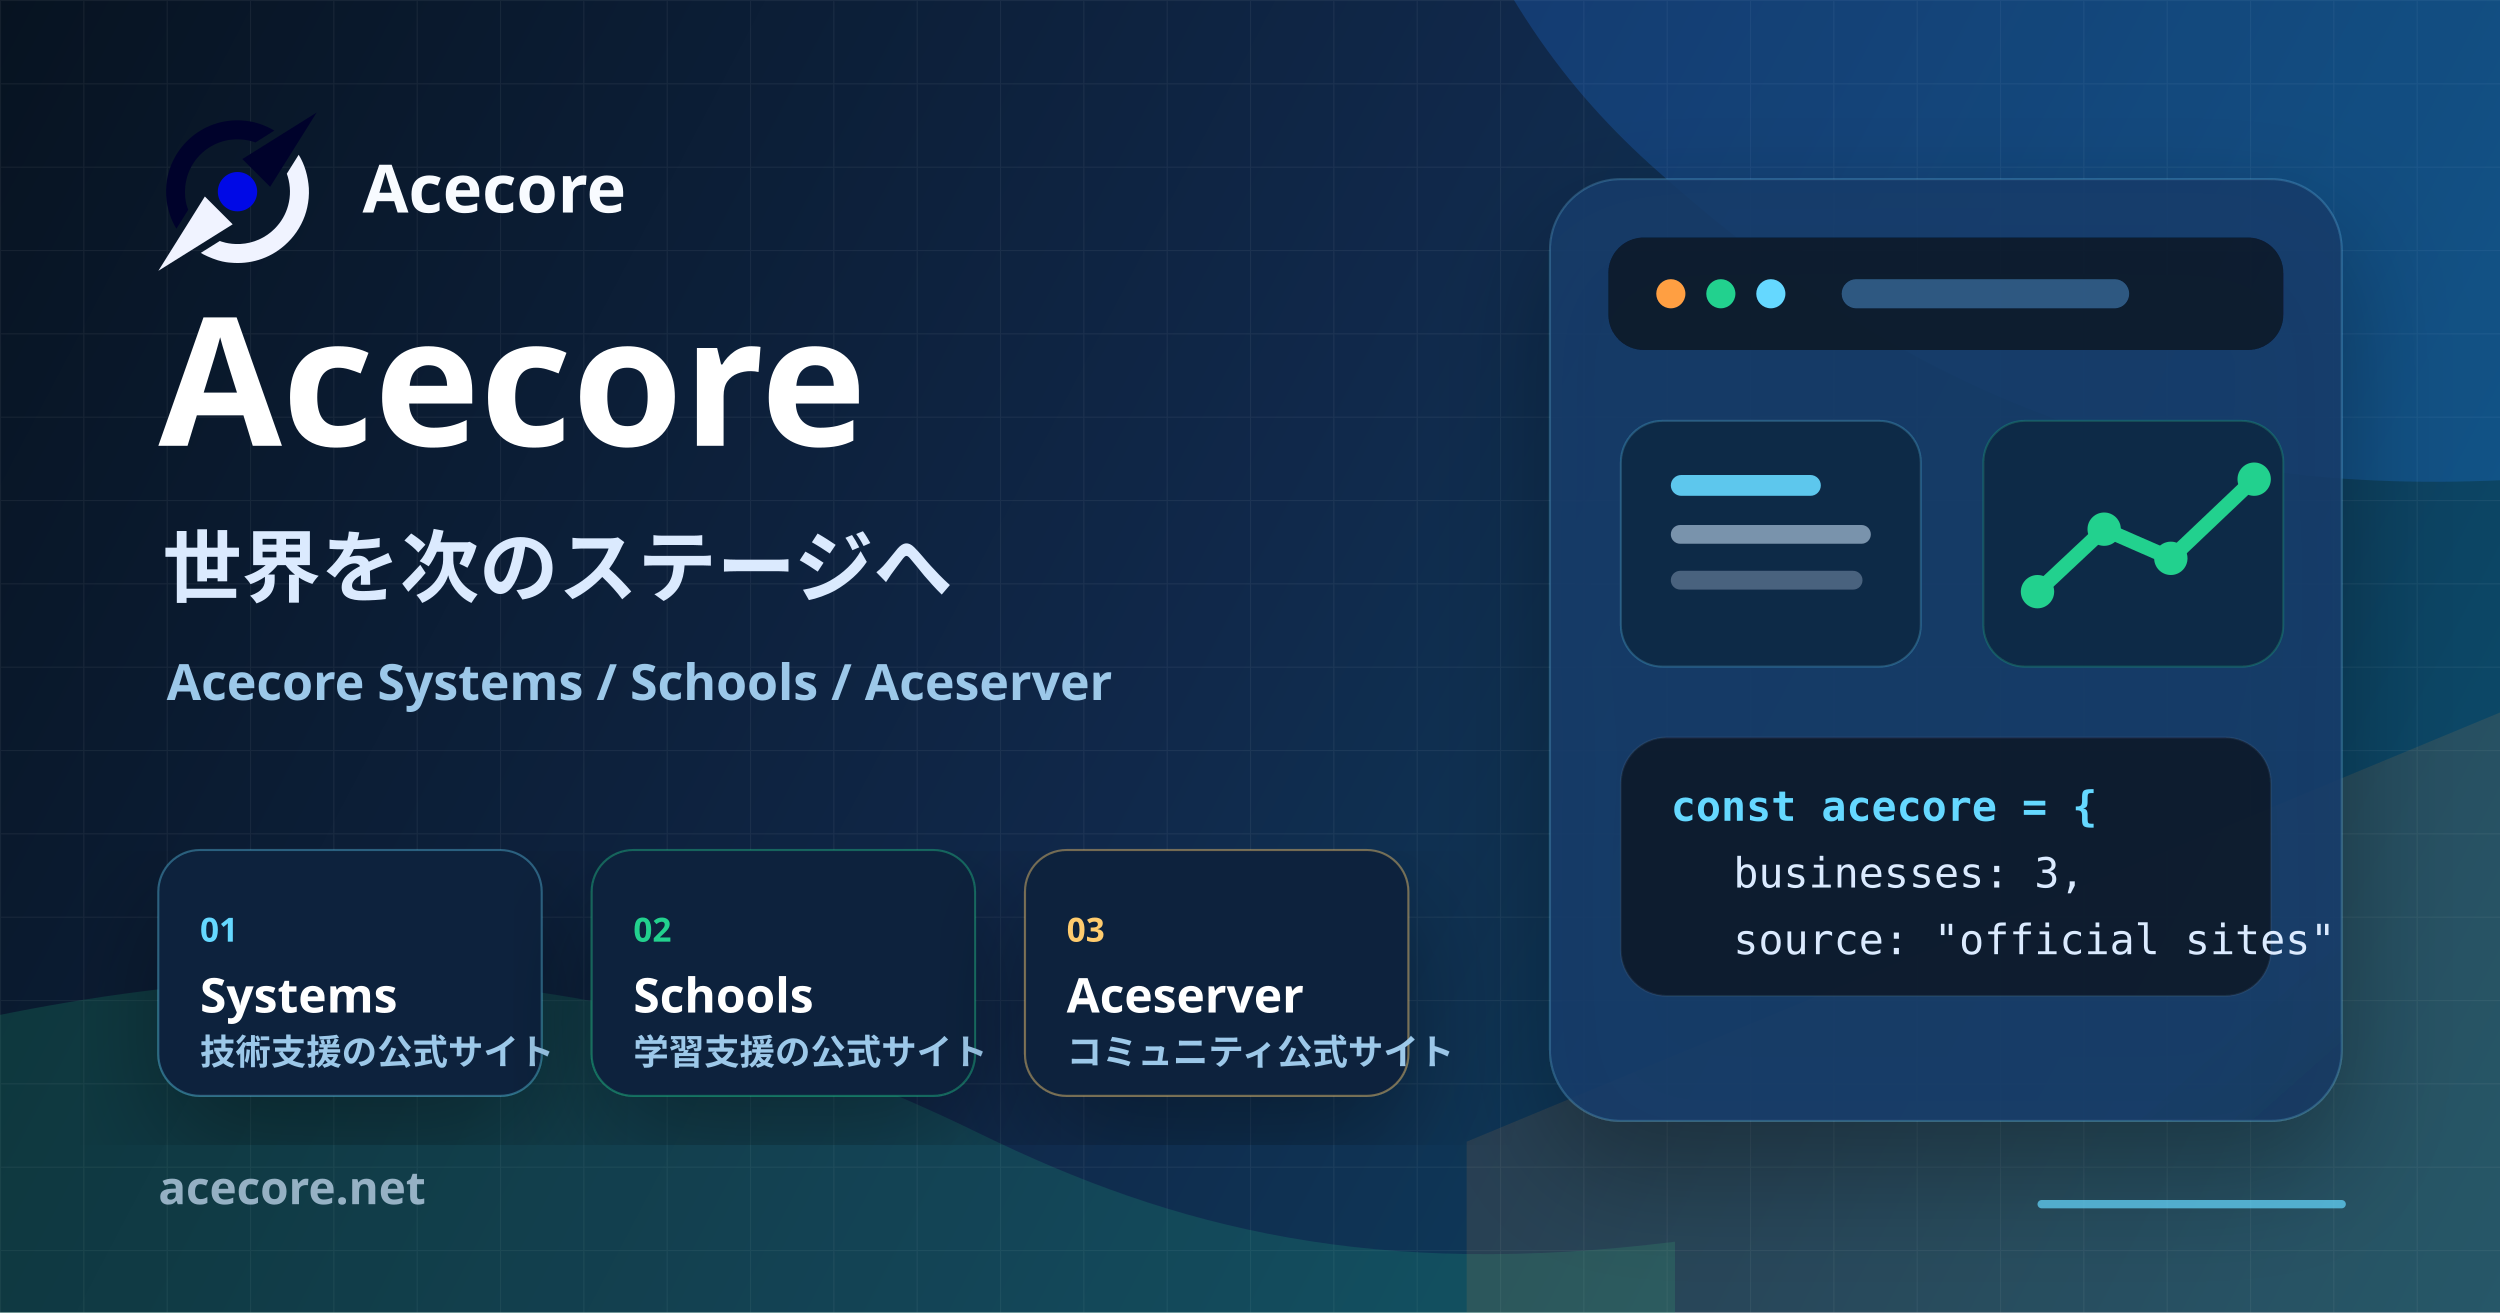
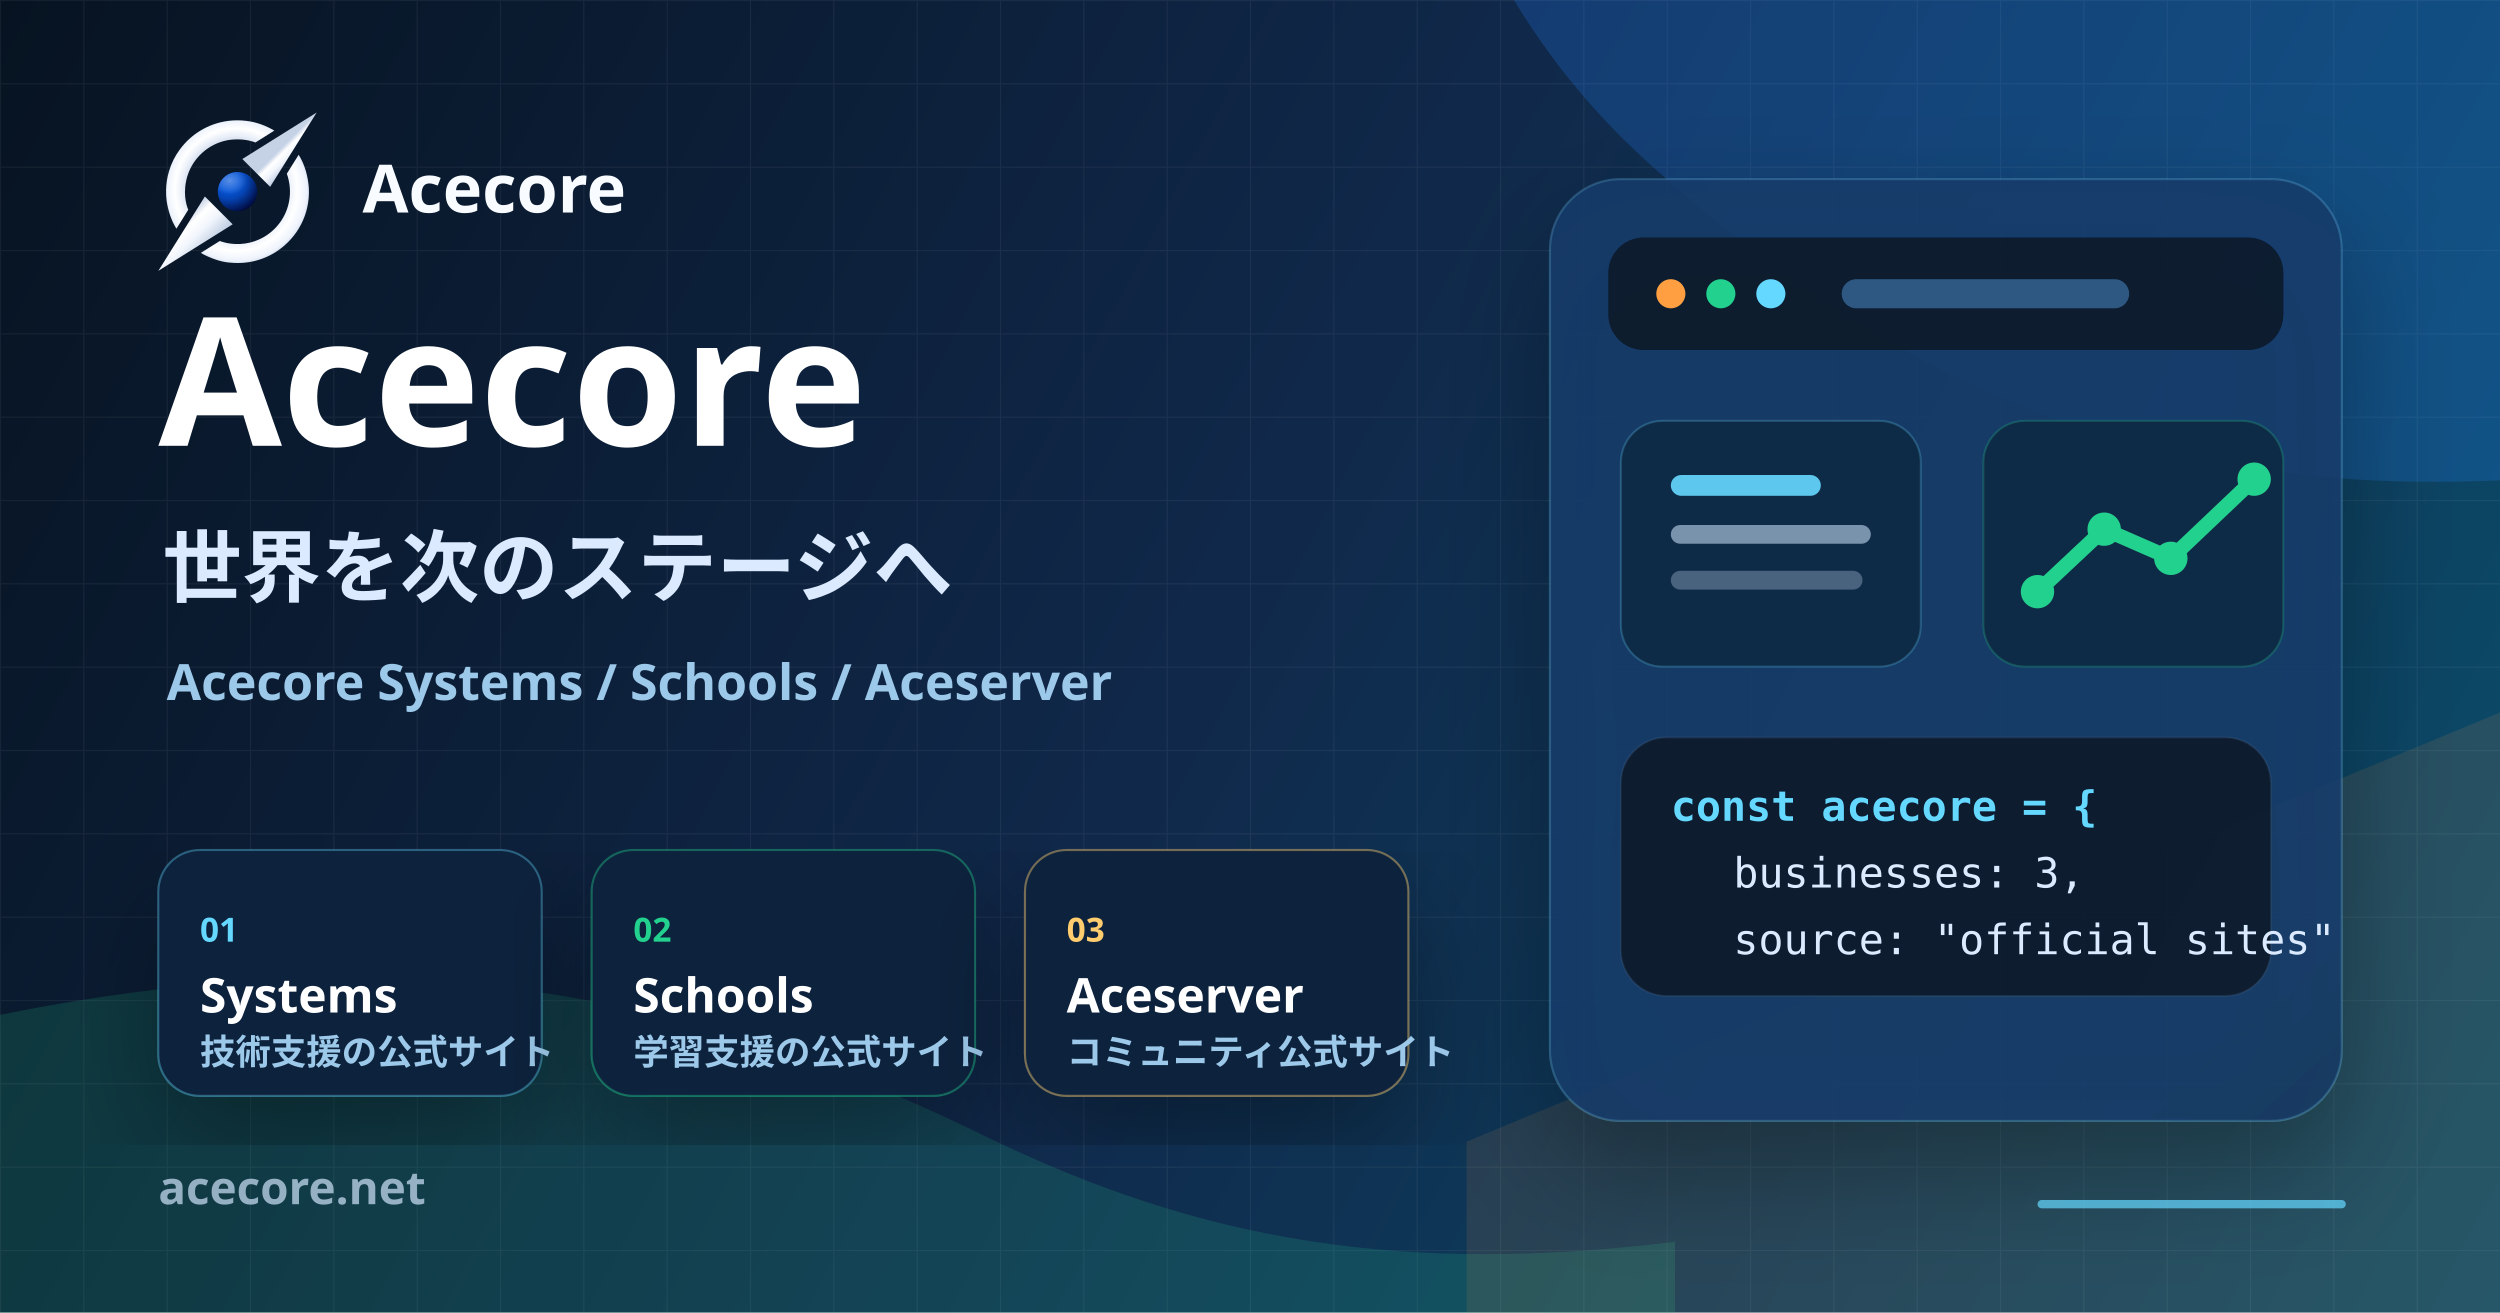
<svg xmlns="http://www.w3.org/2000/svg" width="1200" height="630" viewBox="0 0 1200 630">
  <defs>
    <linearGradient id="bg" x1="0" y1="0" x2="1200" y2="630" gradientUnits="userSpaceOnUse">
      <stop offset="0" stop-color="#071321" />
      <stop offset="0.48" stop-color="#10284a" />
      <stop offset="1" stop-color="#0b4f6d" />
    </linearGradient>
    <linearGradient id="panel" x1="708" y1="76" x2="1118" y2="540" gradientUnits="userSpaceOnUse">
      <stop offset="0" stop-color="#163b68" stop-opacity="0.88" />
      <stop offset="1" stop-color="#091a2f" stop-opacity="0.96" />
    </linearGradient>
    <pattern id="grid" width="40" height="40" patternUnits="userSpaceOnUse">
      <path d="M 40 0 H 0 V 40" fill="none" stroke="#ffffff" stroke-opacity="0.055" stroke-width="1" />
    </pattern>
    <filter id="softShadow" x="-20%" y="-20%" width="140%" height="140%">
      <feDropShadow dx="0" dy="24" stdDeviation="28" flood-color="#000000" flood-opacity="0.34" />
    </filter>
  </defs>
  <rect width="1200" height="630" fill="url(#bg)" />
  <rect width="1200" height="630" fill="url(#grid)" />
  <path d="M 688 -80 L 1210 -80 L 1210 230 C 1040 240 918 190 800 86 C 755 47 720 2 688 -80 Z" fill="#2684ff" opacity="0.22" />
  <path d="M -40 496 C 160 448 310 466 470 544 C 564 590 660 614 804 596 L 804 680 L -40 680 Z" fill="#24d18e" opacity="0.16" />
  <path d="M 704 548 L 1200 342 L 1200 630 L 704 630 Z" fill="#ff9f43" opacity="0.11" />
  <g transform="translate(76 54)">
    <svg width="76" height="76" viewBox="0 0 375 375">
      <defs>
        <clipPath id="a3957e5701">
-           <path d="M 198 0 L 375 0 L 375 177 L 198 177 Z M 198 0" />
+           <path d="M 198 0 L 375 0 L 375 177 L 198 177 Z M 198 0 " clip-rule="nonzero" />
        </clipPath>
        <clipPath id="6afbb346e6">
-           <path d="M 342.047 -32.93 L 407.93 32.953 L 264.836 176.047 L 198.953 110.164 Z M 342.047 -32.93" />
+           <path d="M 342.047 -32.93 L 407.93 32.953 L 264.836 176.047 L 198.953 110.164 Z M 342.047 -32.93 " clip-rule="nonzero" />
        </clipPath>
        <clipPath id="dbfe783954">
-           <path d="M 374.988 0.012 L 264.836 176.047 L 198.953 110.164 Z M 374.988 0.012" />
+           <path d="M 374.988 0.012 L 264.836 176.047 L 198.953 110.164 Z M 374.988 0.012 " clip-rule="nonzero" />
        </clipPath>
        <clipPath id="270e5b8c21">
-           <path d="M 140 140 L 235 140 L 235 235 L 140 235 Z M 140 140" />
+           <path d="M 140 140 L 235 140 L 235 235 L 140 235 Z M 140 140 " clip-rule="nonzero" />
        </clipPath>
        <clipPath id="cd695f61e1">
-           <path d="M 187.496 121.617 L 253.379 187.504 L 187.496 253.387 L 121.613 187.504 Z M 187.496 121.617" />
+           <path d="M 187.496 121.617 L 253.379 187.504 L 187.496 253.387 L 121.613 187.504 Z M 187.496 121.617 " clip-rule="nonzero" />
        </clipPath>
        <clipPath id="7e0fedd2f4">
-           <path d="M 220.438 154.559 C 202.242 136.367 172.746 136.367 154.555 154.559 C 136.359 172.754 136.359 202.25 154.555 220.445 C 172.746 238.637 202.242 238.637 220.438 220.445 C 238.629 202.25 238.629 172.754 220.438 154.559 Z M 220.438 154.559" />
+           <path d="M 220.438 154.559 C 202.242 136.367 172.746 136.367 154.555 154.559 C 136.359 172.754 136.359 202.25 154.555 220.445 C 172.746 238.637 202.242 238.637 220.438 220.445 C 238.629 202.25 238.629 172.754 220.438 154.559 Z M 220.438 154.559 " clip-rule="nonzero" />
        </clipPath>
        <clipPath id="c3602e9733">
-           <path d="M 0 198 L 177 198 L 177 375 L 0 375 Z M 0 198" />
+           <path d="M 0 198 L 177 198 L 177 375 L 0 375 Z M 0 198 " clip-rule="nonzero" />
        </clipPath>
        <clipPath id="f2a35fea8d">
-           <path d="M 32.945 407.926 L -32.941 342.043 L 110.191 198.91 L 176.074 264.797 Z M 32.945 407.926" />
+           <path d="M 32.945 407.926 L -32.941 342.043 L 110.191 198.91 L 176.074 264.797 Z M 32.945 407.926 " clip-rule="nonzero" />
        </clipPath>
        <clipPath id="2d860f12f2">
-           <path d="M 0.004 374.984 L 110.191 198.91 L 176.074 264.797 Z M 0.004 374.984" />
-         </clipPath>
+           <path d="M 0.004 374.984 L 110.191 198.91 L 176.074 264.797 Z M 0.004 374.984 " clip-rule="nonzero" />
+         </clipPath>
+         <radialGradient id="acecore-sphere" gradientUnits="userSpaceOnUse" cx="167.0" cy="161.4" r="83.85">
+           <stop offset="0%" stop-color="#0656d9" />
+           <stop offset="28%" stop-color="#0656d9" />
+           <stop offset="52%" stop-color="#0544b3" />
+           <stop offset="75%" stop-color="#032574" />
+           <stop offset="100%" stop-color="#00022b" />
+         </radialGradient>
+         <radialGradient id="acecore-light" gradientUnits="userSpaceOnUse" cx="0" cy="0" r="1" gradientTransform="matrix(41.925 0 0 32.608 168.86 161.4)">
+           <stop stop-color="#fff" stop-opacity="0.333" />
+           <stop offset="1" stop-color="#fff" stop-opacity="0" />
+         </radialGradient>
+         <radialGradient id="outer-ink" gradientUnits="userSpaceOnUse" cx="187.5" cy="187.5" r="181" fx="170" fy="164">
+           <stop offset="0%" stop-color="#00011e" />
+           <stop offset="58%" stop-color="#030529" />
+           <stop offset="69%" stop-color="#141735" />
+           <stop offset="80%" stop-color="#434960" />
+           <stop offset="91%" stop-color="#181c3a" />
+           <stop offset="100%" stop-color="#00011e" />
+         </radialGradient>
+         <radialGradient id="outer-pale" gradientUnits="userSpaceOnUse" cx="187.5" cy="187.5" r="181" fx="170" fy="164">
+           <stop offset="0%" stop-color="#b4c1d8" />
+           <stop offset="58%" stop-color="#cbd6e8" />
+           <stop offset="69%" stop-color="#e7edf8" />
+           <stop offset="80%" stop-color="#ffffff" />
+           <stop offset="91%" stop-color="#edf2fb" />
+           <stop offset="100%" stop-color="#bbc8df" />
+         </radialGradient>
+         <radialGradient id="outer-on-dark" gradientUnits="userSpaceOnUse" cx="187.5" cy="187.5" r="181" fx="170" fy="164">
+           <stop offset="0%" stop-color="#bdcbe0" />
+           <stop offset="58%" stop-color="#ccd7e8" />
+           <stop offset="69%" stop-color="#e8eef8" />
+           <stop offset="80%" stop-color="#ffffff" />
+           <stop offset="91%" stop-color="#eef3fc" />
+           <stop offset="100%" stop-color="#c1cee2" />
+         </radialGradient>
+         <linearGradient id="outer-ink-arrow" gradientUnits="userSpaceOnUse" x1="187.5" y1="187.5" x2="221" y2="221">
+           <stop offset="0%" stop-color="#242a46" />
+           <stop offset="24%" stop-color="#6b728a" />
+           <stop offset="55%" stop-color="#343b56" />
+           <stop offset="100%" stop-color="#00011e" />
+         </linearGradient>
+         <linearGradient id="outer-pale-arrow" gradientUnits="userSpaceOnUse" x1="155" y1="155" x2="221" y2="221">
+           <stop offset="0%" stop-color="#bfcee4" />
+           <stop offset="24%" stop-color="#ffffff" />
+           <stop offset="55%" stop-color="#edf2fc" />
+           <stop offset="100%" stop-color="#aebed9" />
+         </linearGradient>
+         <linearGradient id="outer-on-dark-arrow" gradientUnits="userSpaceOnUse" x1="187.5" y1="187.5" x2="221" y2="221">
+           <stop offset="0%" stop-color="#c5d2e6" />
+           <stop offset="24%" stop-color="#ffffff" />
+           <stop offset="55%" stop-color="#f1f5fc" />
+           <stop offset="100%" stop-color="#bccbe1" />
+         </linearGradient>
+         <linearGradient id="outer-on-dark-pale-arrow" gradientUnits="userSpaceOnUse" x1="155" y1="155" x2="221" y2="221">
+           <stop offset="0%" stop-color="#c5d2e6" />
+           <stop offset="24%" stop-color="#ffffff" />
+           <stop offset="55%" stop-color="#f1f5fc" />
+           <stop offset="100%" stop-color="#bccbe1" />
+         </linearGradient>
      </defs>
-       <path fill="#00022b" d="M 230.043 71.02 C 209.73 63.477 188.301 62.211 167 65.082 C 165.305 65.352 163.605 65.668 161.906 66.027 C 140.082 70.652 120.922 80.328 104.426 95.062 C 100.137 98.895 95.711 103.418 91.84 108.109 C 78.883 123.805 70.297 141.441 66.078 161.012 C 57.496 200.844 69.965 228.148 70.863 230.344 C 60.105 247.633 60.207 247.863 42.785 275.242 C 30.289 255.219 23.223 232.727 19.703 209.527 C 18.598 201.109 18.137 192.488 18.324 183.66 C 18.645 168.238 20.973 153.273 25.305 138.766 C 30.922 119.973 39.578 102.723 51.281 87.008 C 64.082 69.824 80.188 54.812 98.535 43.535 C 119.289 30.777 141.719 22.879 165.832 19.836 C 179.965 18.055 194.129 18.043 208.328 19.809 C 231.965 22.504 254.328 30.91 274.746 42.816 C 244.926 61.586 244.898 61.594 230.043 71.02 Z M 230.043 71.02" />
-       <path fill="#f0f3ff" d="M 145.617 304.262 C 146.184 304.527 165.508 312.844 194.297 311.391 C 224.988 309.848 254.219 296.781 275.73 275.035 C 291.141 259.453 301.715 241.168 307.449 220.18 C 313.566 197.777 313.113 174.191 306.637 151.988 C 305.469 147.992 304.418 145.238 304.305 144.977 C 313.676 130.012 313.672 130.012 332.418 100.066 C 347.242 124.035 354.406 151.129 356.496 179.016 C 356.906 187.043 356.758 194.957 356.059 202.754 C 353.41 232.145 343.805 258.914 327.238 283.07 C 319.359 294.562 309.965 305.094 299.066 314.664 C 280.883 330.625 260.398 342.098 237.613 349.09 C 216.266 355.641 194.117 357.836 171.168 355.672 C 167.766 355.48 156.367 354.75 140.746 349.996 C 125.5 345.359 106.641 336.617 100.574 332.457 C 118.953 320.832 118.988 320.824 145.617 304.262 Z M 145.617 304.262" />
+       <path class="outer-ink" fill="url(#outer-on-dark)" d="M 230.043 71.02 C 209.73 63.477 188.301 62.211 167 65.082 C 165.305 65.352 163.605 65.668 161.906 66.027 C 140.082 70.652 120.922 80.328 104.426 95.062 C 100.137 98.895 95.711 103.418 91.84 108.109 C 78.883 123.805 70.297 141.441 66.078 161.012 C 57.496 200.844 69.965 228.148 70.863 230.344 C 60.105 247.633 60.207 247.863 42.785 275.242 C 30.289 255.219 23.223 232.727 19.703 209.527 C 18.598 201.109 18.137 192.488 18.324 183.66 C 18.645 168.238 20.973 153.273 25.305 138.766 C 30.922 119.973 39.578 102.723 51.281 87.008 C 64.082 69.824 80.188 54.812 98.535 43.535 C 119.289 30.777 141.719 22.879 165.832 19.836 C 179.965 18.055 194.129 18.043 208.328 19.809 C 231.965 22.504 254.328 30.91 274.746 42.816 C 244.926 61.586 244.898 61.594 230.043 71.02 Z M 230.043 71.02 " fill-opacity="1" fill-rule="nonzero" />
+       <path class="outer-pale" fill="url(#outer-on-dark)" d="M 145.617 304.262 C 146.184 304.527 165.508 312.844 194.297 311.391 C 224.988 309.848 254.219 296.781 275.73 275.035 C 291.141 259.453 301.715 241.168 307.449 220.18 C 313.566 197.777 313.113 174.191 306.637 151.988 C 305.469 147.992 304.418 145.238 304.305 144.977 C 313.676 130.012 313.672 130.012 332.418 100.066 C 347.242 124.035 354.406 151.129 356.496 179.016 C 356.906 187.043 356.758 194.957 356.059 202.754 C 353.41 232.145 343.805 258.914 327.238 283.07 C 319.359 294.562 309.965 305.094 299.066 314.664 C 280.883 330.625 260.398 342.098 237.613 349.09 C 216.266 355.641 194.117 357.836 171.168 355.672 C 167.766 355.48 156.367 354.75 140.746 349.996 C 125.5 345.359 106.641 336.617 100.574 332.457 C 118.953 320.832 118.988 320.824 145.617 304.262 Z M 145.617 304.262 " fill-opacity="1" fill-rule="nonzero" />
      <g clip-path="url(#a3957e5701)">
        <g clip-path="url(#6afbb346e6)">
          <g clip-path="url(#dbfe783954)">
-             <path fill="#00022b" d="M 342.047 -32.93 L 407.93 32.953 L 264.836 176.047 L 198.953 110.164 Z M 342.047 -32.93" />
+             <path class="outer-ink outer-arrow" fill="url(#outer-on-dark-arrow)" d="M 342.047 -32.93 L 407.93 32.953 L 264.836 176.047 L 198.953 110.164 Z M 342.047 -32.93 " fill-opacity="1" fill-rule="nonzero" />
          </g>
        </g>
      </g>
      <g clip-path="url(#270e5b8c21)">
        <g clip-path="url(#cd695f61e1)">
          <g clip-path="url(#7e0fedd2f4)">
-             <path fill="#0009e6" d="M 187.496 121.617 L 253.379 187.504 L 187.496 253.387 L 121.613 187.504 Z M 187.496 121.617" />
+             <path fill="url(#acecore-sphere)" d="M 187.496 121.617 L 253.379 187.504 L 187.496 253.387 L 121.613 187.504 Z M 187.496 121.617 " fill-opacity="1" fill-rule="nonzero" />
+             <path fill="url(#acecore-light)" d="M 187.496 121.617 L 253.379 187.504 L 187.496 253.387 L 121.613 187.504 Z M 187.496 121.617 " fill-opacity="1" fill-rule="nonzero" />
          </g>
        </g>
      </g>
      <g clip-path="url(#c3602e9733)">
        <g clip-path="url(#f2a35fea8d)">
          <g clip-path="url(#2d860f12f2)">
-             <path fill="#f0f3ff" d="M 32.945 407.926 L -32.941 342.043 L 110.191 198.91 L 176.074 264.797 Z M 32.945 407.926" />
+             <path class="outer-pale outer-arrow" fill="url(#outer-on-dark-pale-arrow)" d="M 32.945 407.926 L -32.941 342.043 L 110.191 198.91 L 176.074 264.797 Z M 32.945 407.926 " fill-opacity="1" fill-rule="nonzero" />
          </g>
        </g>
      </g>
    </svg>
    <text x="98" y="48" fill="#f8fbff" font-family="Noto Sans JP, Yu Gothic, Meiryo, sans-serif" font-size="32" font-weight="800">
      Acecore
    </text>
  </g>
  <g transform="translate(76 214)" font-family="Noto Sans JP, Yu Gothic, Meiryo, sans-serif">
    <text x="0" y="0" fill="#ffffff" font-size="86" font-weight="900">
      Acecore
    </text>
    <text x="2" y="72" fill="#dbeafe" font-size="38" font-weight="800">
      世界を次のステージへ
    </text>
    <text x="4" y="122" fill="#9cc8e9" font-size="24" font-weight="700">
      Acecore Systems / Schools / Aceserver
    </text>
  </g>
  <g transform="translate(76 408)" font-family="Noto Sans JP, Yu Gothic, Meiryo, sans-serif">
    <g filter="url(#softShadow)">
      <rect x="0" y="0" width="184" height="118" rx="20" fill="#0d223c" stroke="#65d8ff" stroke-opacity="0.35" />
      <text x="20" y="44" fill="#65d8ff" font-size="16" font-weight="800">
        01
      </text>
      <text x="20" y="78" fill="#ffffff" font-size="23" font-weight="800">
        Systems
      </text>
      <text x="20" y="103" fill="#9cc8e9" font-size="17" font-weight="700">
        技術支援の公式サイト
      </text>
    </g>
    <g transform="translate(208 0)" filter="url(#softShadow)">
      <rect x="0" y="0" width="184" height="118" rx="20" fill="#0d223c" stroke="#24d18e" stroke-opacity="0.38" />
      <text x="20" y="44" fill="#24d18e" font-size="16" font-weight="800">
        02
      </text>
      <text x="20" y="78" fill="#ffffff" font-size="23" font-weight="800">
        Schools
      </text>
      <text x="20" y="103" fill="#9cc8e9" font-size="17" font-weight="700">
        学習支援の公式サイト
      </text>
    </g>
    <g transform="translate(416 0)" filter="url(#softShadow)">
      <rect x="0" y="0" width="184" height="118" rx="20" fill="#0d223c" stroke="#ffcc6e" stroke-opacity="0.42" />
      <text x="20" y="44" fill="#ffcc6e" font-size="16" font-weight="800">
        03
      </text>
      <text x="20" y="78" fill="#ffffff" font-size="23" font-weight="800">
        Aceserver
      </text>
      <text x="20" y="103" fill="#9cc8e9" font-size="17" font-weight="700">
        コミュニティ公式サイト
      </text>
    </g>
  </g>
  <g transform="translate(744 86)" filter="url(#softShadow)">
    <rect width="380" height="452" rx="34" fill="url(#panel)" stroke="#7dd3fc" stroke-opacity="0.22" />
    <rect x="28" y="28" width="324" height="54" rx="17" fill="#071321" opacity="0.82" />
    <circle cx="58" cy="55" r="7" fill="#ff9f43" />
    <circle cx="82" cy="55" r="7" fill="#24d18e" />
    <circle cx="106" cy="55" r="7" fill="#65d8ff" />
    <rect x="140" y="48" width="138" height="14" rx="7" fill="#335f8b" opacity="0.9" />
    <g transform="translate(34 116)">
      <rect width="144" height="118" rx="20" fill="#102a47" stroke="#65d8ff" stroke-opacity="0.24" />
      <rect x="24" y="26" width="72" height="10" rx="5" fill="#65d8ff" opacity="0.9" />
      <rect x="24" y="50" width="96" height="9" rx="4.5" fill="#cfe9ff" opacity="0.55" />
      <rect x="24" y="72" width="92" height="9" rx="4.5" fill="#cfe9ff" opacity="0.3" />
      <rect x="174" y="0" width="144" height="118" rx="20" fill="#102a47" stroke="#24d18e" stroke-opacity="0.24" />
      <polyline points="200,82 232,52 264,66 304,28" fill="none" stroke="#24d18e" stroke-width="7" stroke-linecap="round" stroke-linejoin="round" />
      <circle cx="200" cy="82" r="8" fill="#24d18e" />
      <circle cx="232" cy="52" r="8" fill="#24d18e" />
      <circle cx="264" cy="66" r="8" fill="#24d18e" />
      <circle cx="304" cy="28" r="8" fill="#24d18e" />
    </g>
    <g transform="translate(34 268)">
      <rect width="312" height="124" rx="22" fill="#071321" opacity="0.78" stroke="#ffffff" stroke-opacity="0.08" />
      <text x="24" y="40" fill="#65d8ff" font-family="Consolas, monospace" font-size="20" font-weight="700">
        const acecore = {
      </text>
      <text x="54" y="72" fill="#dbeafe" font-family="Consolas, monospace" font-size="20">
        businesses: 3,
      </text>
      <text x="54" y="104" fill="#dbeafe" font-family="Consolas, monospace" font-size="20">
        source: "official sites"
      </text>
    </g>
  </g>
  <text x="76" y="578" fill="#c9def4" opacity="0.72" font-family="Noto Sans JP, Yu Gothic, Meiryo, sans-serif" font-size="22" font-weight="700">
    acecore.net
  </text>
  <path d="M 980 578 H 1124" stroke="#65d8ff" stroke-width="4" stroke-linecap="round" opacity="0.7" />
</svg>
